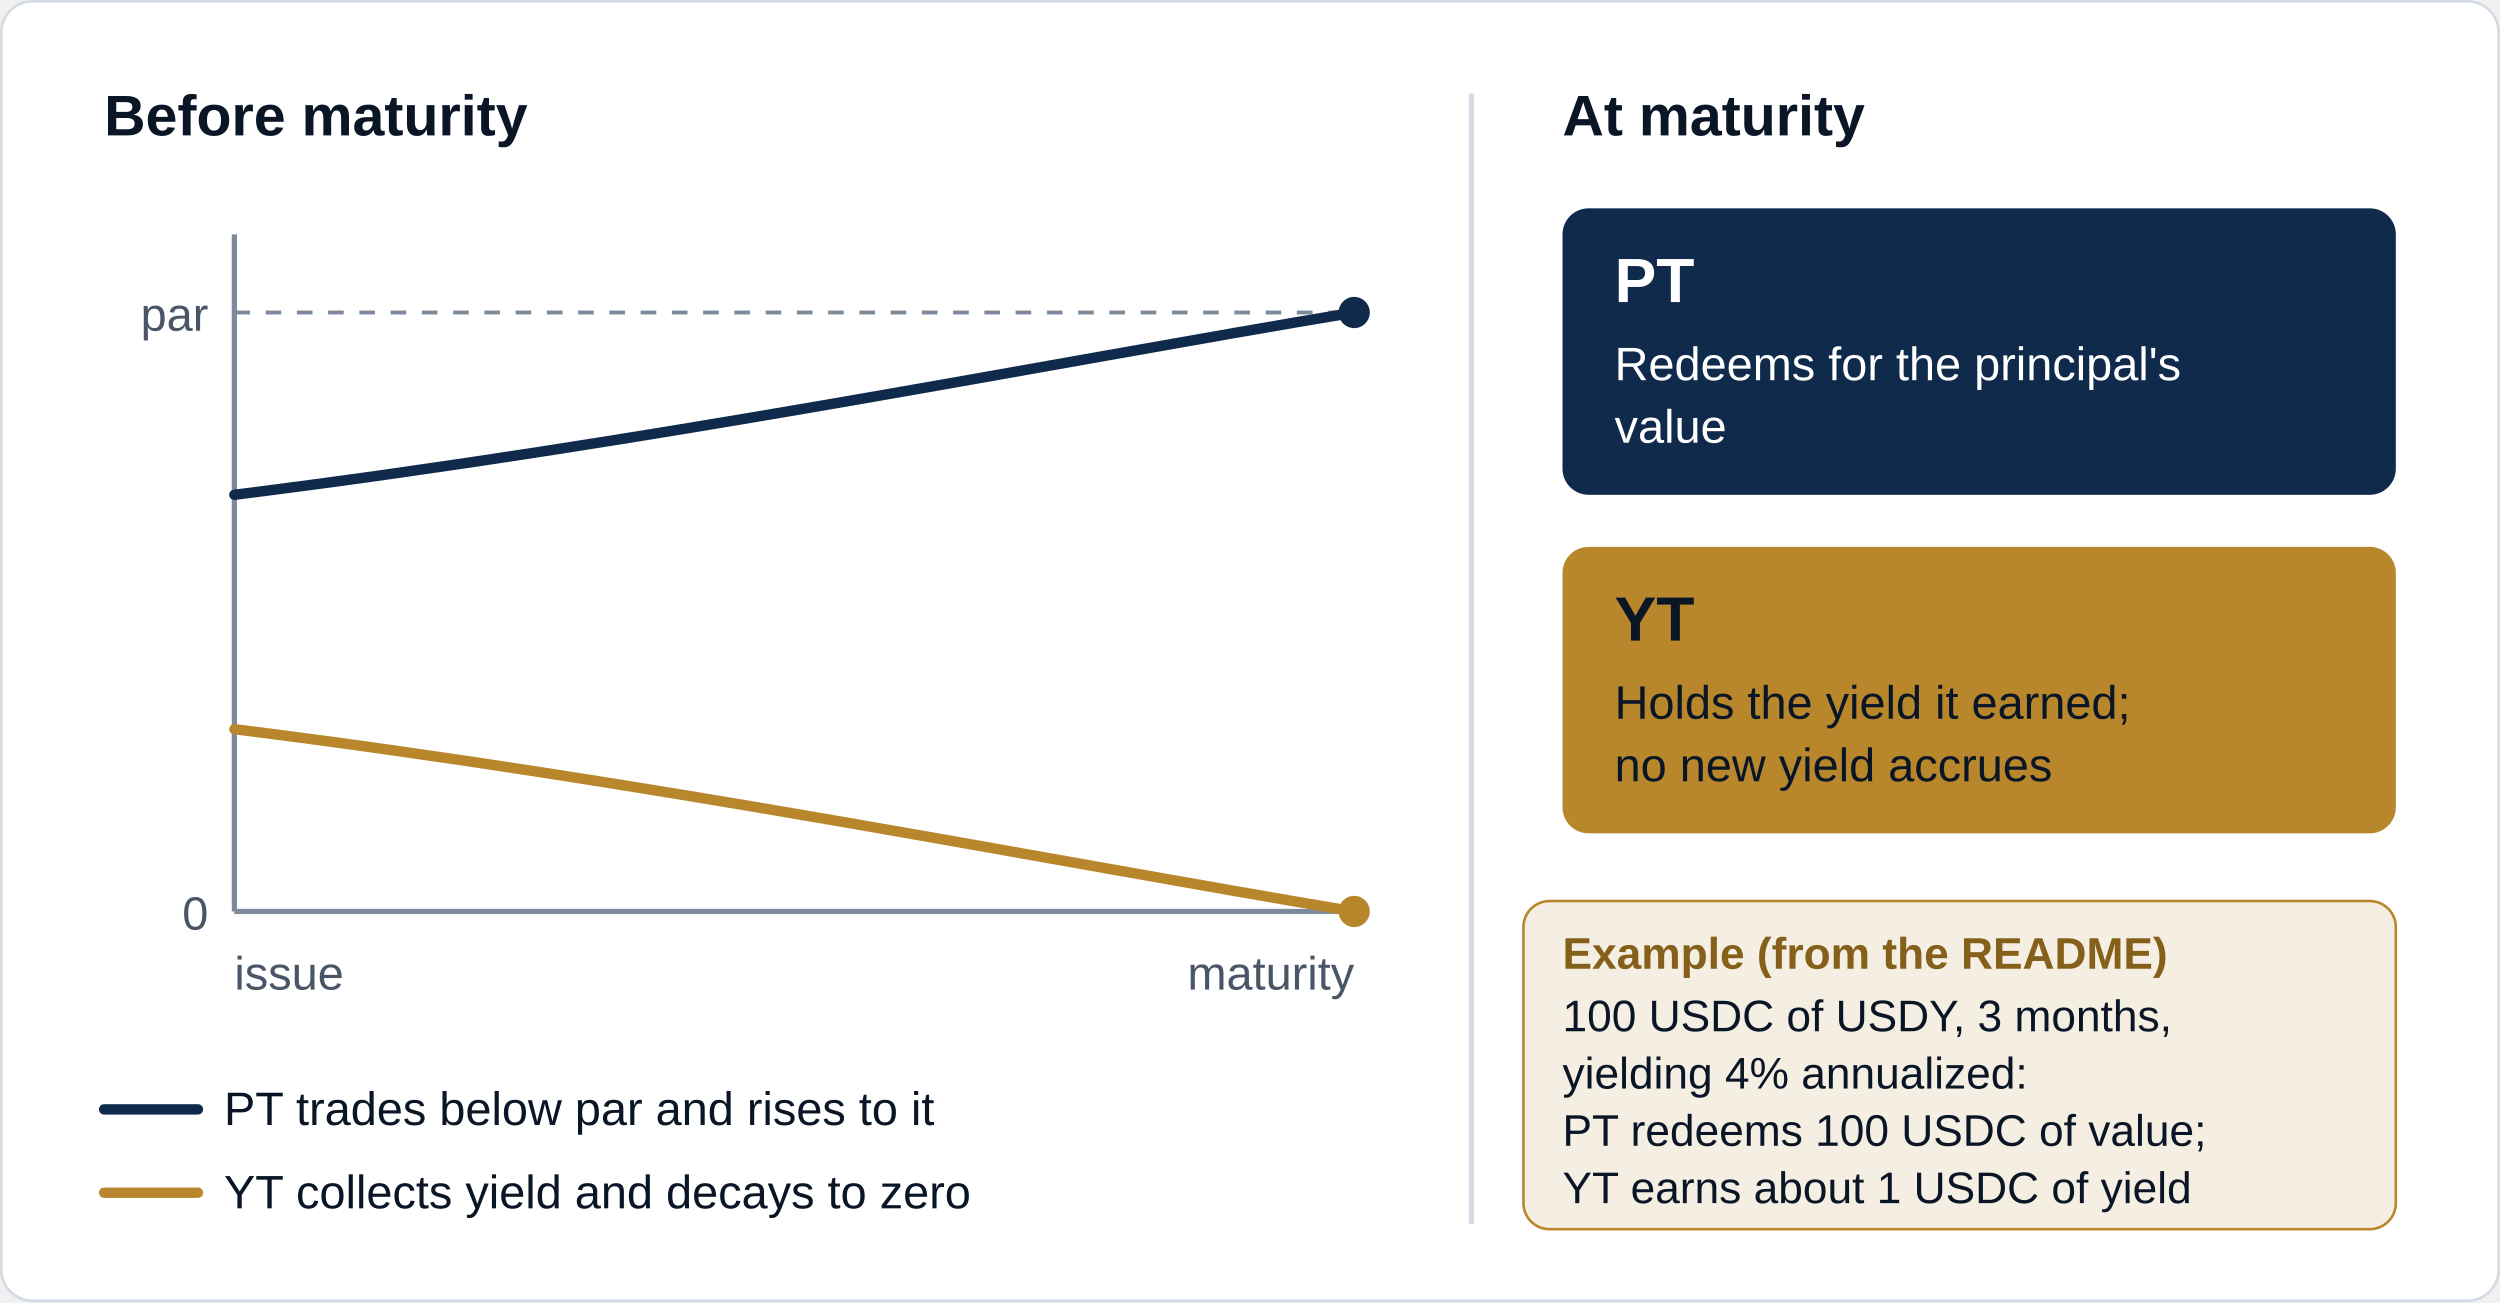
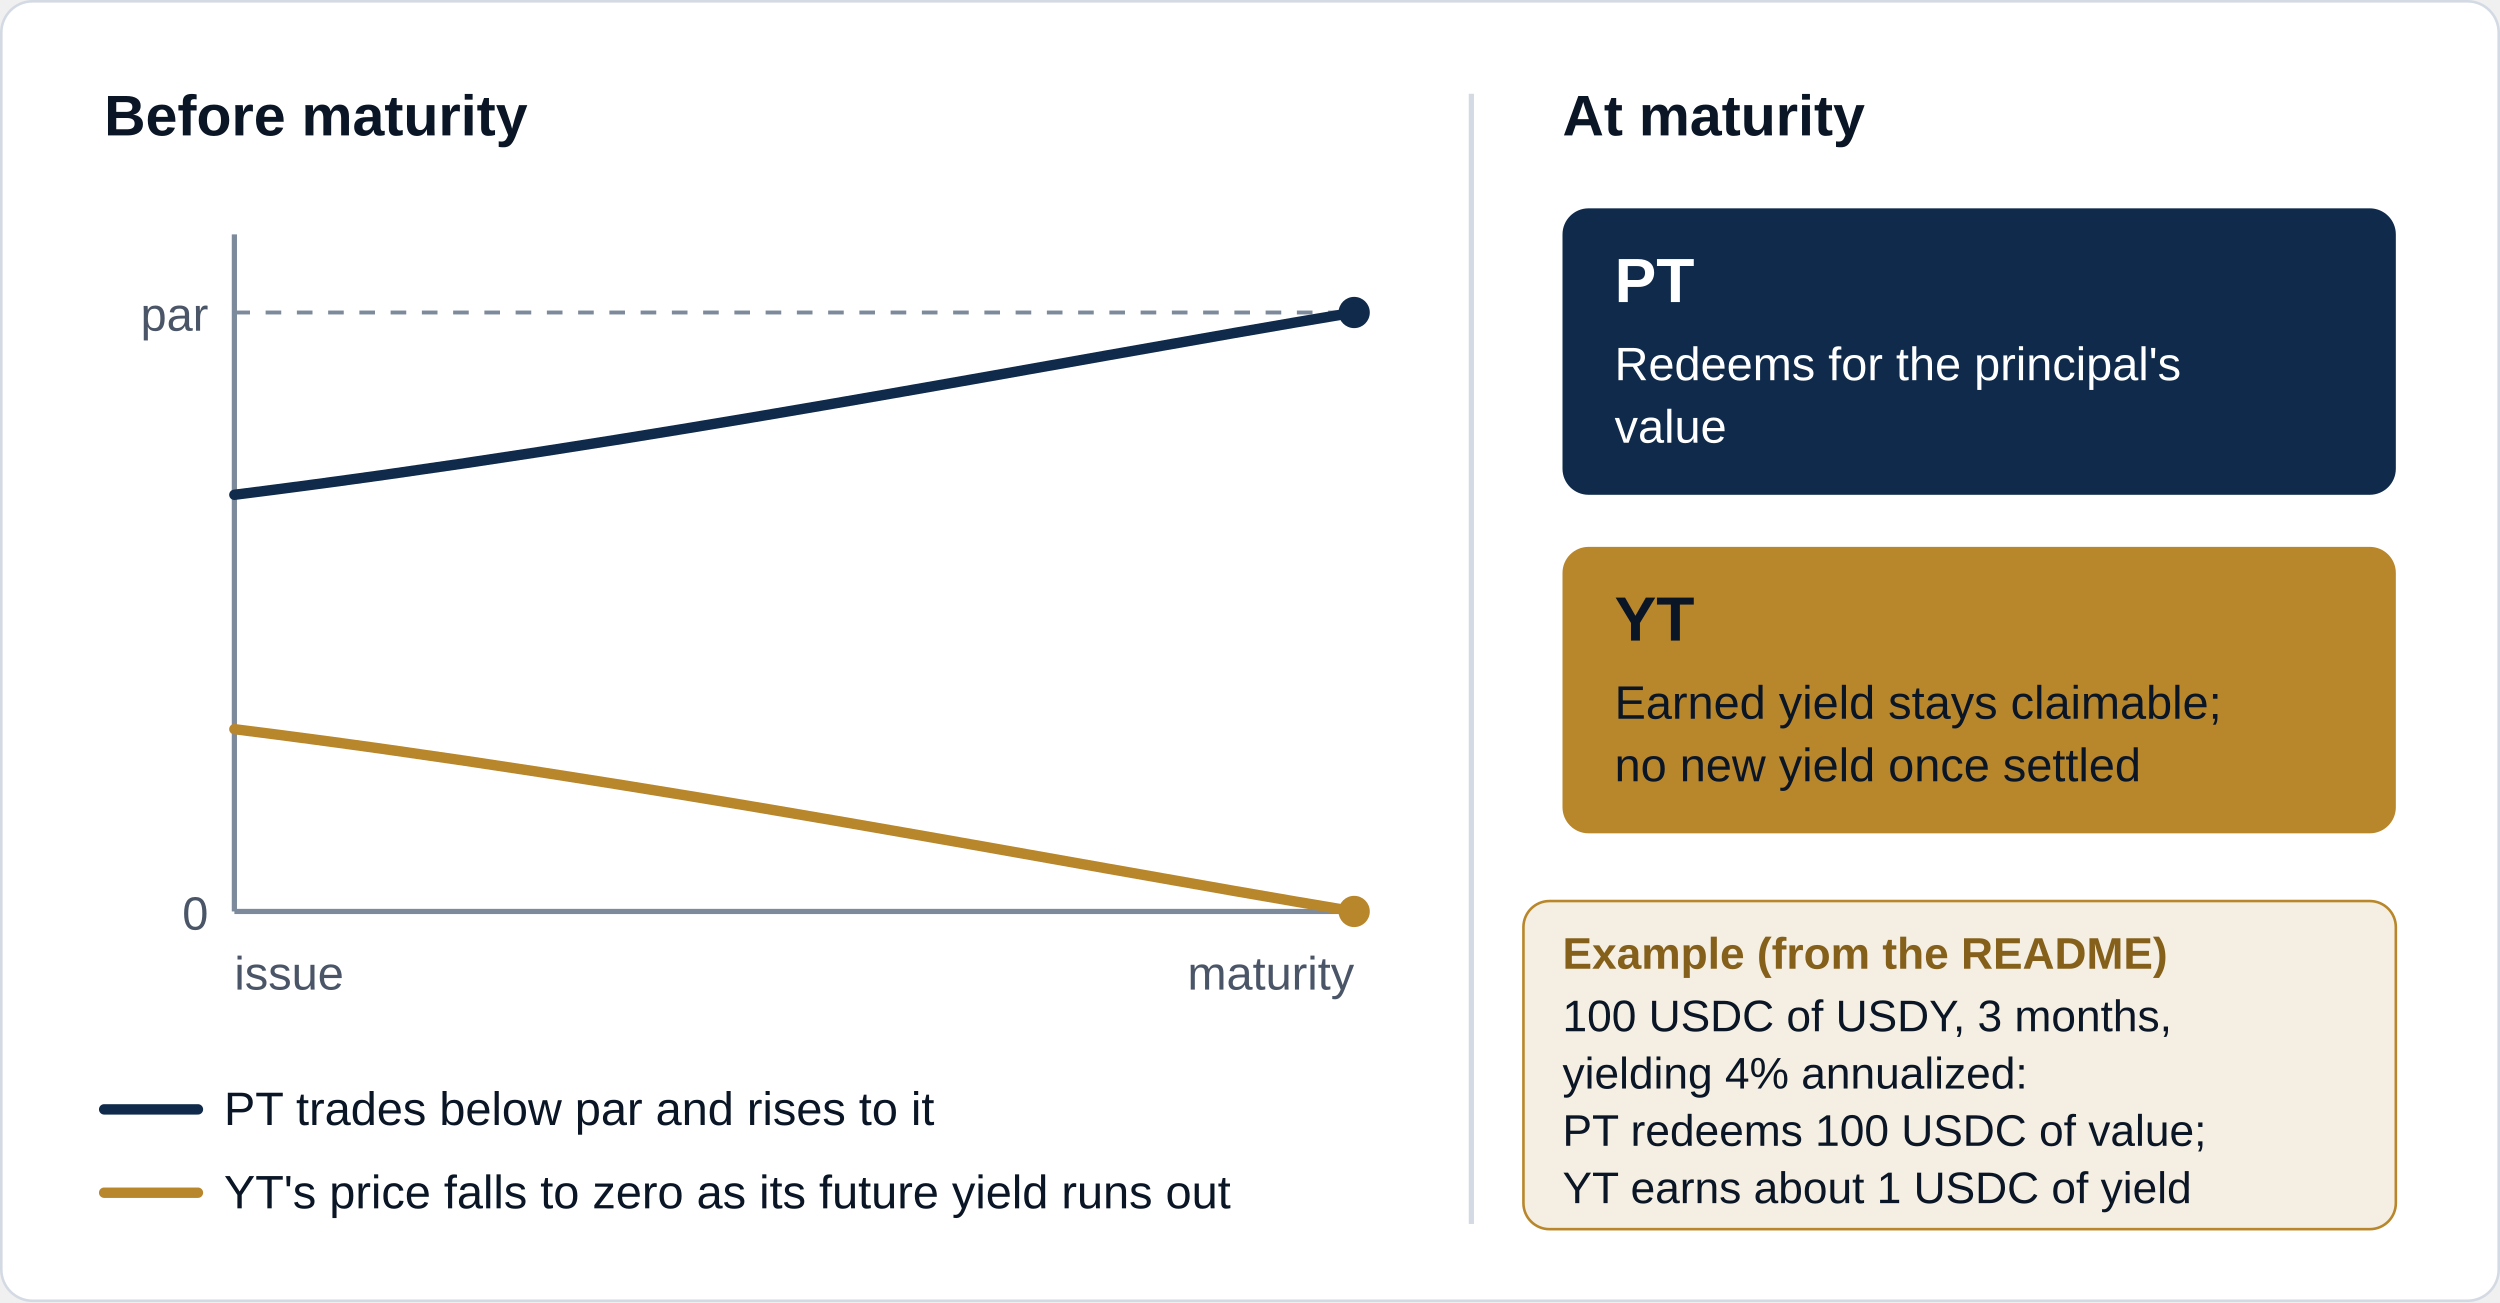
<svg xmlns="http://www.w3.org/2000/svg" viewBox="0 0 960 500" width="960" height="500" role="img" aria-labelledby="mat-title mat-desc" font-family="'Hanken Grotesk', 'Helvetica Neue', Arial, sans-serif">
  <rect x="0.5" y="0.5" width="959" height="499" rx="12" fill="#ffffff" stroke="#d3dae3" />
  <text x="40" y="52" font-size="22" font-weight="700" fill="#0a1626">Before maturity</text>
  <text x="600" y="52" font-size="22" font-weight="700" fill="#0a1626">At maturity</text>
  <line x1="565" y1="36" x2="565" y2="470" stroke="#d3dae3" stroke-width="2" />
  <line x1="90" y1="350" x2="520" y2="350" stroke="#7d8a9c" stroke-width="2" />
  <line x1="90" y1="90" x2="90" y2="350" stroke="#7d8a9c" stroke-width="2" />
  <line x1="90" y1="120" x2="520" y2="120" stroke="#7d8a9c" stroke-width="1.5" stroke-dasharray="6 6" />
  <text x="80" y="127" text-anchor="end" font-size="18" fill="#4a5668">par</text>
  <text x="80" y="357" text-anchor="end" font-size="18" fill="#4a5668">0</text>
  <text x="90" y="380" text-anchor="start" font-size="18" fill="#4a5668">issue</text>
  <text x="520" y="380" text-anchor="end" font-size="18" fill="#4a5668">maturity</text>
  <path d="M90 190 C 250 170, 400 140, 520 120" fill="none" stroke="#0f2a4a" stroke-width="4" stroke-linecap="round" />
  <path d="M90 280 C 250 300, 400 330, 520 350" fill="none" stroke="#b8862b" stroke-width="4" stroke-linecap="round" />
  <circle cx="520" cy="120" r="6" fill="#0f2a4a" />
  <circle cx="520" cy="350" r="6" fill="#b8862b" />
  <line x1="40" y1="426" x2="76" y2="426" stroke="#0f2a4a" stroke-width="4" stroke-linecap="round" />
  <text x="86" y="432" font-size="18" fill="#0a1626">PT trades below par and rises to it</text>
  <line x1="40" y1="458" x2="76" y2="458" stroke="#b8862b" stroke-width="4" stroke-linecap="round" />
-   <text x="86" y="464" font-size="18" fill="#0a1626">YT collects yield and decays to zero</text>
+   <text x="86" y="464" font-size="18" fill="#0a1626">YT's price falls to zero as its future yield runs out</text>
  <rect x="600" y="80" width="320" height="110" rx="10" fill="#0f2a4a" />
  <text x="620" y="116" font-size="24" font-weight="700" fill="#ffffff">PT</text>
  <text x="620" y="146" font-size="18" fill="#ffffff">Redeems for the principal's</text>
  <text x="620" y="170" font-size="18" fill="#ffffff">value</text>
  <rect x="600" y="210" width="320" height="110" rx="10" fill="#b8862b" />
  <text x="620" y="246" font-size="24" font-weight="700" fill="#0a1626">YT</text>
-   <text x="620" y="276" font-size="18" fill="#0a1626">Holds the yield it earned;</text>
-   <text x="620" y="300" font-size="18" fill="#0a1626">no new yield accrues</text>
+   <text x="620" y="276" font-size="18" fill="#0a1626">Earned yield stays claimable;</text>
+   <text x="620" y="300" font-size="18" fill="#0a1626">no new yield once settled</text>
  <rect x="585" y="346" width="335" height="126" rx="10" fill="rgba(184,134,43,0.14)" stroke="#b8862b" />
  <text x="600" y="372" font-size="17" font-weight="700" fill="#85601a">Example (from the README)</text>
  <text x="600" y="396" font-size="17" fill="#0a1626">100 USDC of USDY, 3 months,</text>
  <text x="600" y="418" font-size="17" fill="#0a1626">yielding 4% annualized:</text>
  <text x="600" y="440" font-size="17" fill="#0a1626">PT redeems 100 USDC of value;</text>
  <text x="600" y="462" font-size="17" fill="#0a1626">YT earns about 1 USDC of yield</text>
</svg>
